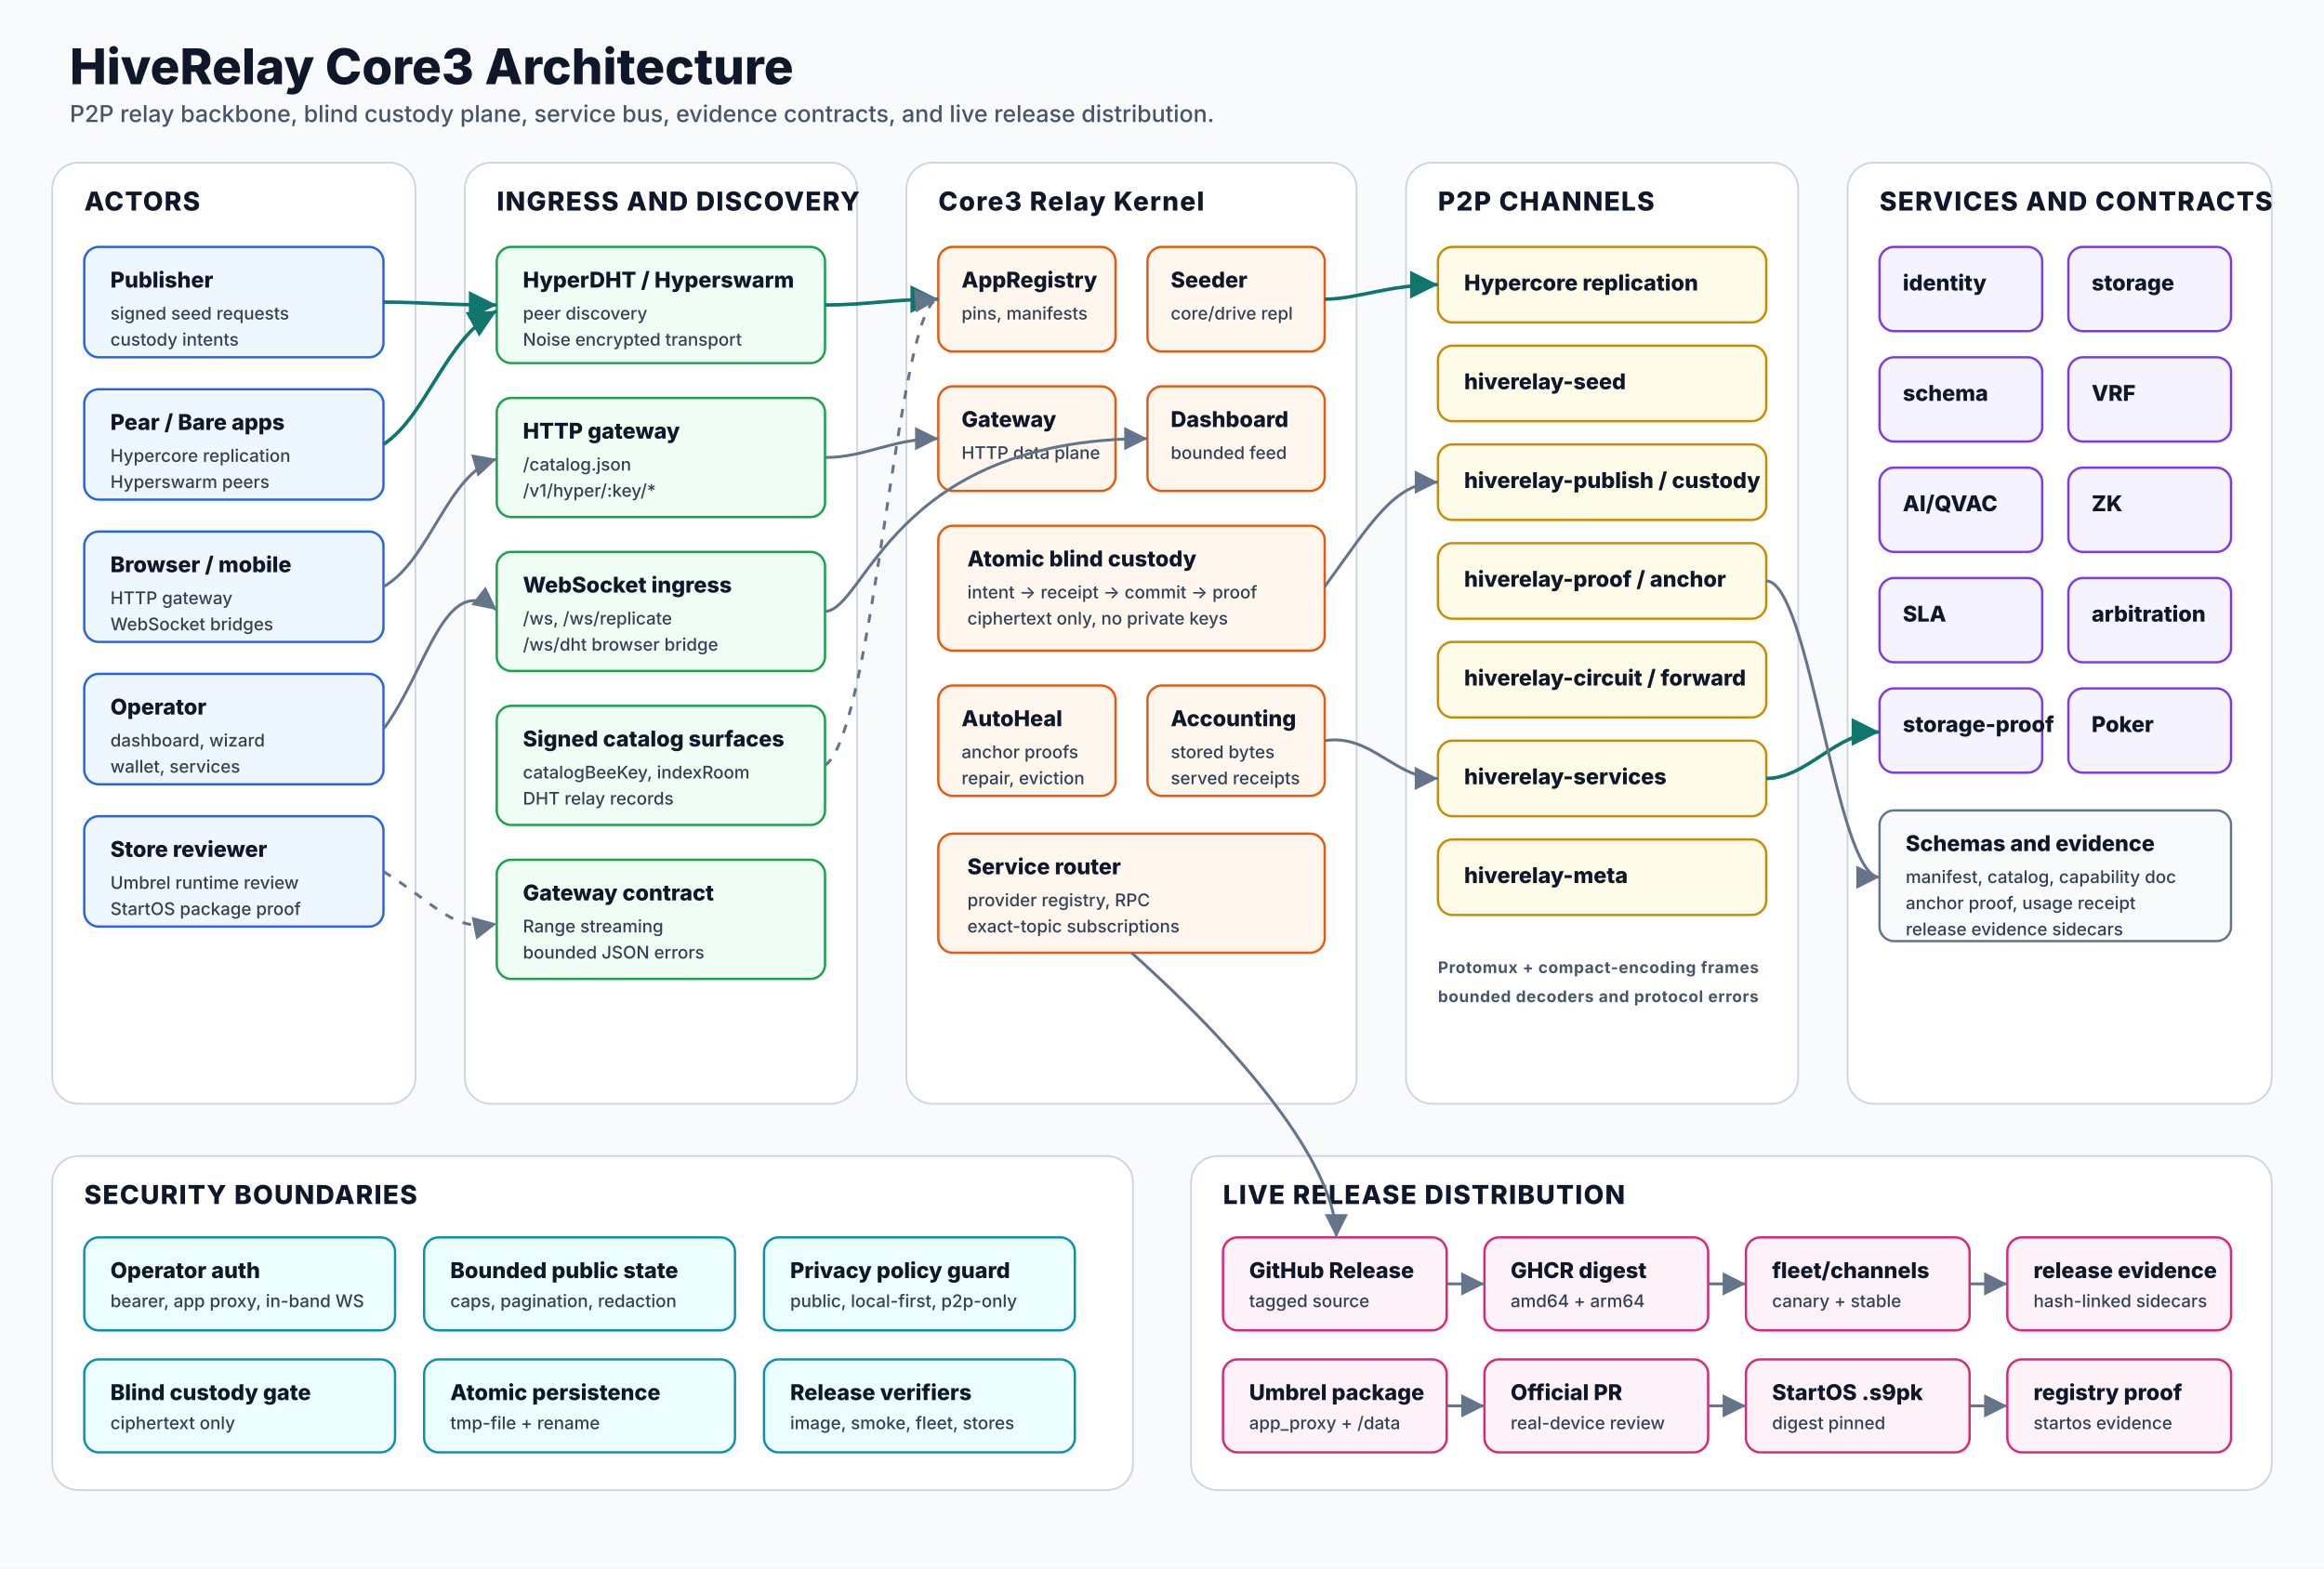
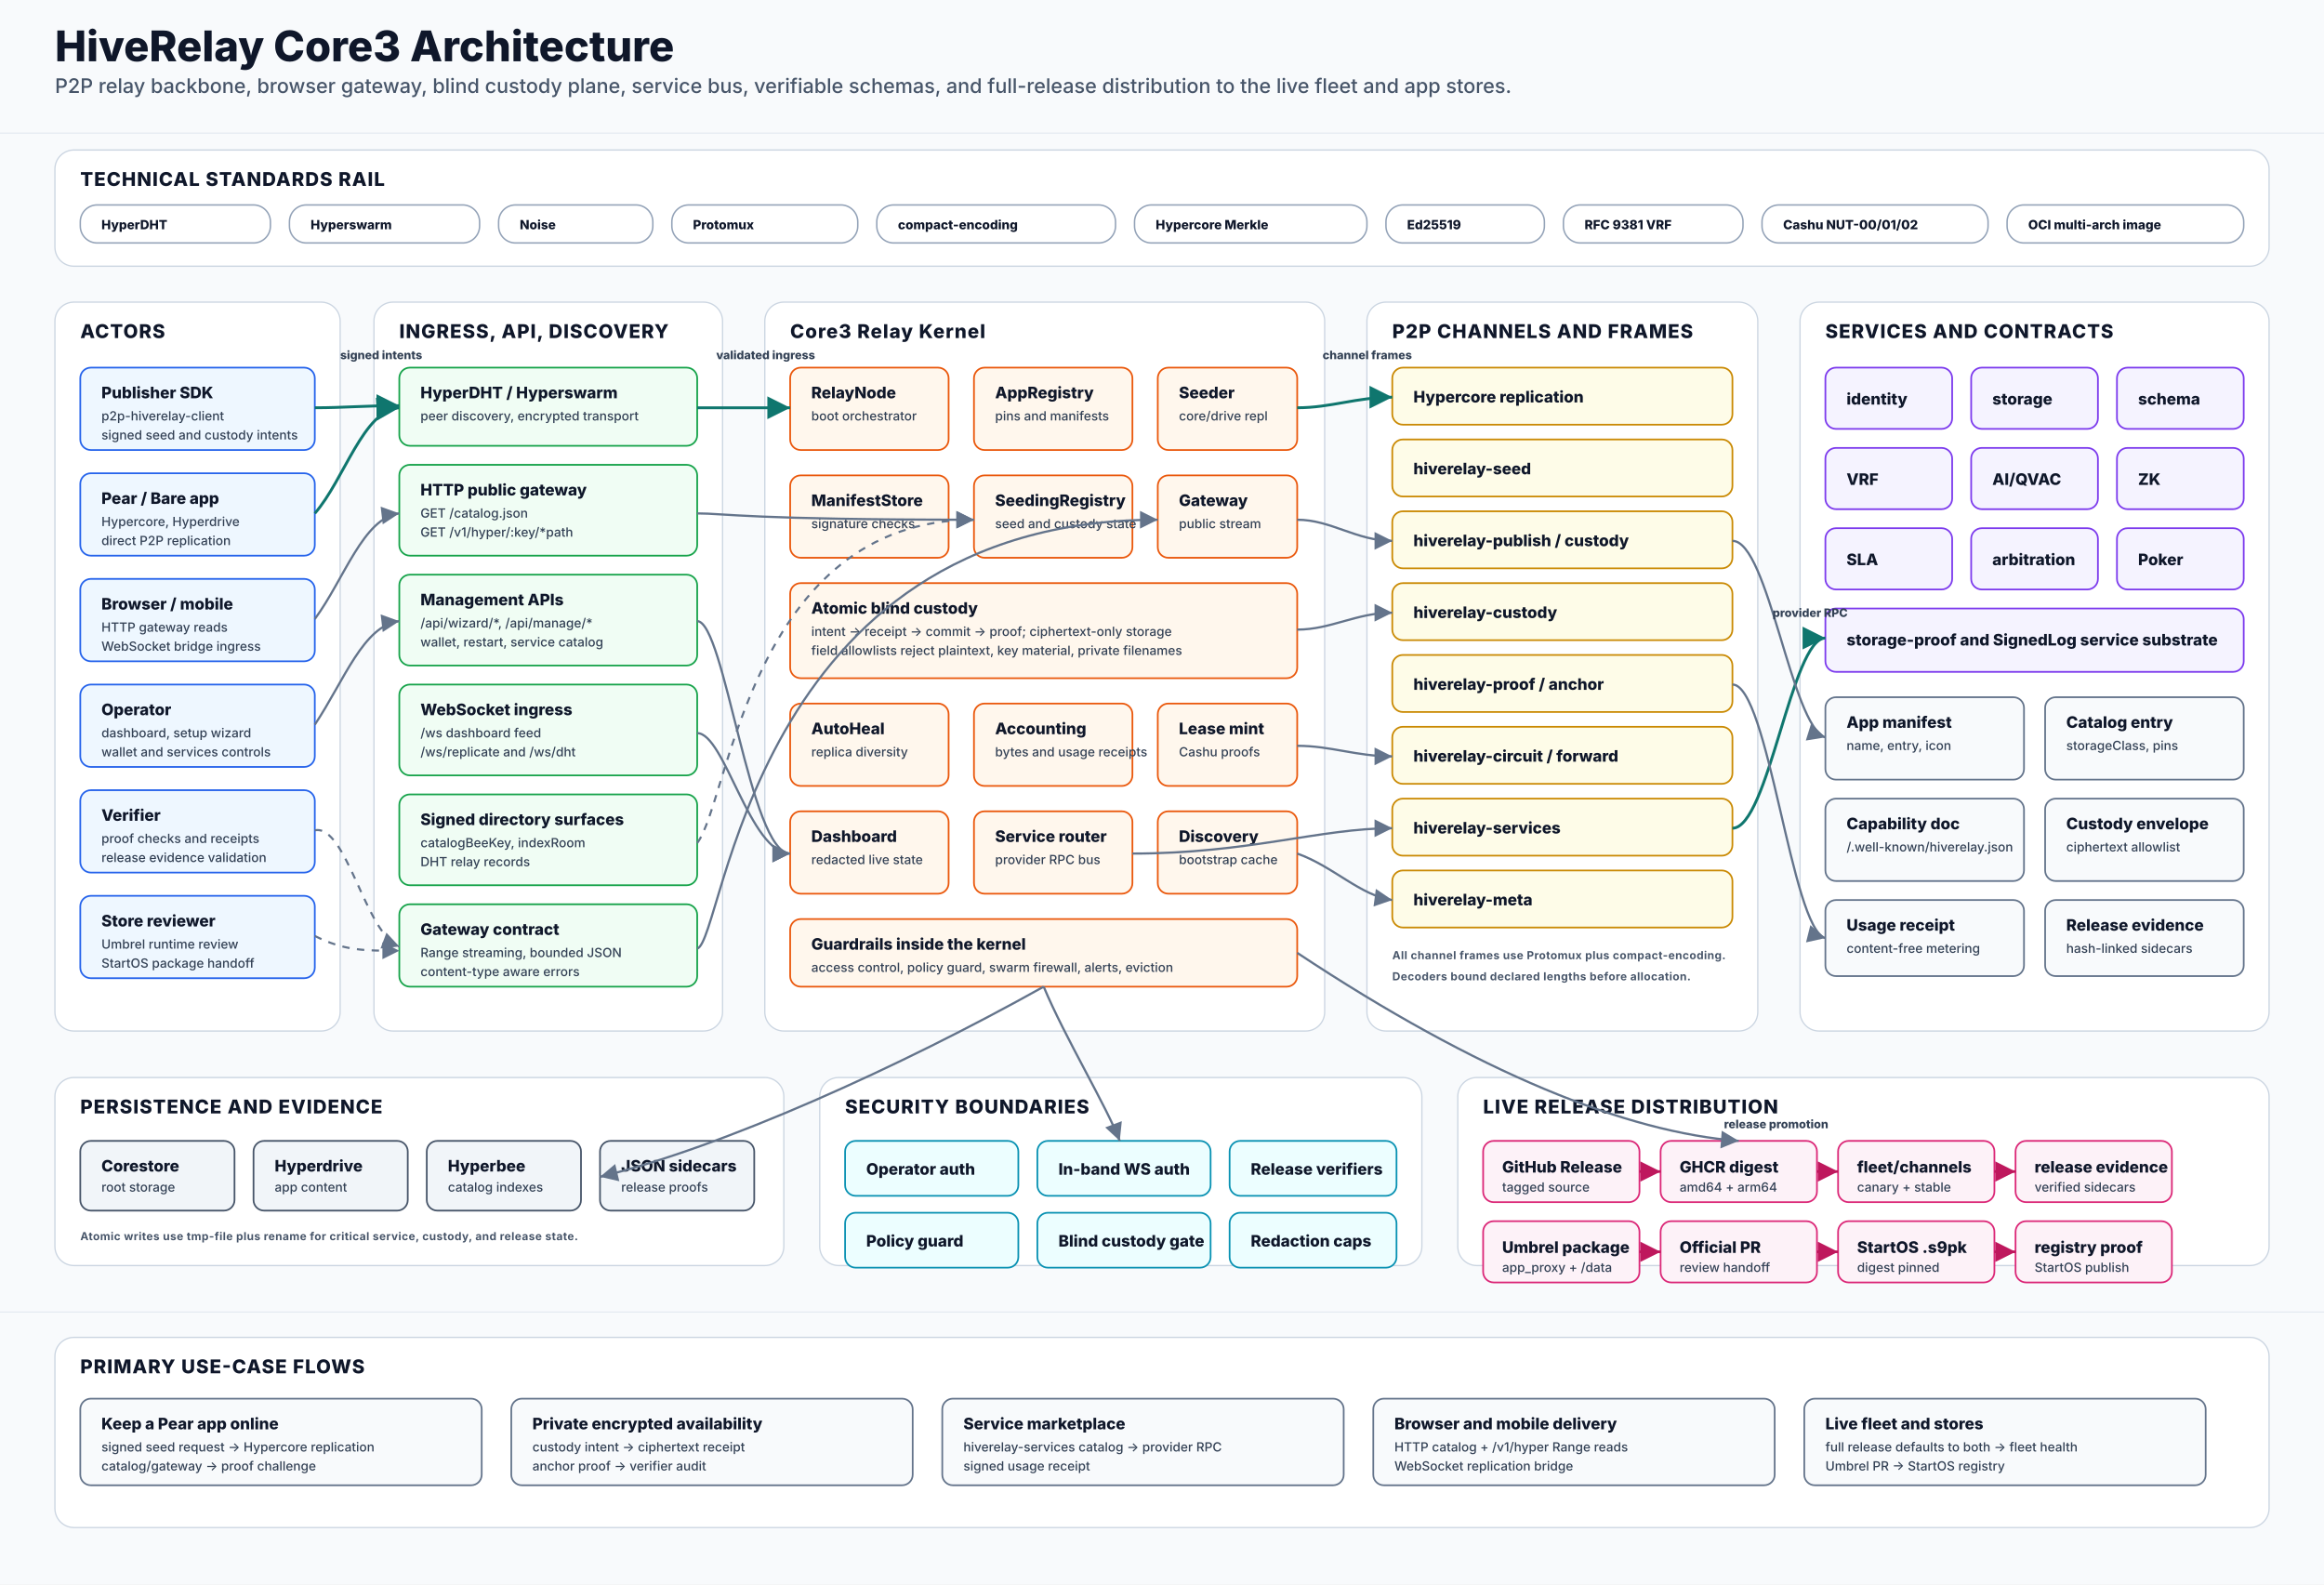
- <svg xmlns="http://www.w3.org/2000/svg" width="1600" height="1080" viewBox="0 0 1600 1080" role="img" aria-labelledby="title desc">
+ <svg xmlns="http://www.w3.org/2000/svg" width="2200" height="1500" viewBox="0 0 2200 1500" role="img" aria-labelledby="title desc">
  <defs>
    <style>
      .bg { fill: #f8fafc; }
-       .title { fill: #0f172a; font: 800 34px Inter, ui-sans-serif, system-ui, sans-serif; }
-       .subtitle { fill: #475569; font: 500 16px Inter, ui-sans-serif, system-ui, sans-serif; }
-       .section-title { fill: #0f172a; font: 800 18px Inter, ui-sans-serif, system-ui, sans-serif; letter-spacing: .8px; }
+       .hairline { stroke: #e2e8f0; stroke-width: 1; }
+       .title { fill: #0f172a; font: 800 40px Inter, ui-sans-serif, system-ui, sans-serif; }
+       .subtitle { fill: #475569; font: 500 19px Inter, ui-sans-serif, system-ui, sans-serif; }
+       .panel-title { fill: #0f172a; font: 800 18px Inter, ui-sans-serif, system-ui, sans-serif; letter-spacing: .9px; }
      .node-title { fill: #0f172a; font: 800 15px Inter, ui-sans-serif, system-ui, sans-serif; }
      .node-text { fill: #334155; font: 500 12px Inter, ui-sans-serif, system-ui, sans-serif; }
-       .tiny { fill: #475569; font: 700 11px Inter, ui-sans-serif, system-ui, sans-serif; letter-spacing: .4px; }
-       .label { fill: #334155; font: 700 12px Inter, ui-sans-serif, system-ui, sans-serif; }
-       .panel { fill: #ffffff; stroke: #cbd5e1; stroke-width: 1.2; }
+       .micro { fill: #475569; font: 700 10.5px Inter, ui-sans-serif, system-ui, sans-serif; letter-spacing: .35px; }
+       .chip-text { fill: #0f172a; font: 800 12px Inter, ui-sans-serif, system-ui, sans-serif; }
+       .edge-label { fill: #334155; font: 800 11px Inter, ui-sans-serif, system-ui, sans-serif; }
+       .panel { fill: #ffffff; stroke: #cbd5e1; stroke-width: 1.2; rx: 18; }
      .actor { fill: #eef7ff; stroke: #2563eb; }
      .ingress { fill: #f0fdf4; stroke: #16a34a; }
      .core { fill: #fff7ed; stroke: #ea580c; }
      .protocol { fill: #fefce8; stroke: #ca8a04; }
      .service { fill: #f5f3ff; stroke: #7c3aed; }
      .contract { fill: #f8fafc; stroke: #64748b; }
      .guard { fill: #ecfeff; stroke: #0891b2; }
+       .storage { fill: #f1f5f9; stroke: #475569; }
      .distro { fill: #fdf2f8; stroke: #db2777; }
+       .spec { fill: #ffffff; stroke: #94a3b8; }
      .node { stroke-width: 1.6; rx: 10; }
-       .wire { fill: none; stroke: #64748b; stroke-width: 2; marker-end: url(#arrow); }
-       .wire-strong { fill: none; stroke: #0f766e; stroke-width: 2.4; marker-end: url(#arrow-strong); }
-       .wire-dotted { fill: none; stroke: #64748b; stroke-width: 2; stroke-dasharray: 6 7; marker-end: url(#arrow); }
-       .guard-line { fill: none; stroke: #0891b2; stroke-width: 2; stroke-dasharray: 5 6; }
+       .chip { stroke-width: 1.4; rx: 16; }
+       .wire { fill: none; stroke: #64748b; stroke-width: 2.1; marker-end: url(#arrow); }
+       .wire-strong { fill: none; stroke: #0f766e; stroke-width: 2.7; marker-end: url(#arrow-strong); }
+       .wire-dashed { fill: none; stroke: #64748b; stroke-width: 2; stroke-dasharray: 7 7; marker-end: url(#arrow); }
+       .wire-pink { fill: none; stroke: #be185d; stroke-width: 2.4; marker-end: url(#arrow-pink); }
    </style>
    <marker id="arrow" markerWidth="12" markerHeight="12" refX="10" refY="6" orient="auto" markerUnits="strokeWidth">
      <path d="M2,2 L10,6 L2,10 Z" fill="#64748b" />
    </marker>
    <marker id="arrow-strong" markerWidth="12" markerHeight="12" refX="10" refY="6" orient="auto" markerUnits="strokeWidth">
      <path d="M2,2 L10,6 L2,10 Z" fill="#0f766e" />
    </marker>
+     <marker id="arrow-pink" markerWidth="12" markerHeight="12" refX="10" refY="6" orient="auto" markerUnits="strokeWidth">
+       <path d="M2,2 L10,6 L2,10 Z" fill="#be185d" />
+     </marker>
  </defs>
-   <rect class="bg" x="0" y="0" width="1600" height="1080" />
-   <text class="title" x="48" y="58">HiveRelay Core3 Architecture</text>
-   <text class="subtitle" x="48" y="84">P2P relay backbone, blind custody plane, service bus, evidence contracts, and live release distribution.</text>
-   <rect class="panel" x="36" y="112" width="250" height="648" rx="18" />
-   <text class="section-title" x="58" y="145">ACTORS</text>
-   <rect class="node actor" x="58" y="170" width="206" height="76" />
-   <text class="node-title" x="76" y="198">Publisher</text>
-   <text class="node-text" x="76" y="220">signed seed requests</text>
-   <text class="node-text" x="76" y="238">custody intents</text>
-   <rect class="node actor" x="58" y="268" width="206" height="76" />
-   <text class="node-title" x="76" y="296">Pear / Bare apps</text>
-   <text class="node-text" x="76" y="318">Hypercore replication</text>
-   <text class="node-text" x="76" y="336">Hyperswarm peers</text>
-   <rect class="node actor" x="58" y="366" width="206" height="76" />
-   <text class="node-title" x="76" y="394">Browser / mobile</text>
-   <text class="node-text" x="76" y="416">HTTP gateway</text>
-   <text class="node-text" x="76" y="434">WebSocket bridges</text>
-   <rect class="node actor" x="58" y="464" width="206" height="76" />
-   <text class="node-title" x="76" y="492">Operator</text>
-   <text class="node-text" x="76" y="514">dashboard, wizard</text>
-   <text class="node-text" x="76" y="532">wallet, services</text>
-   <rect class="node actor" x="58" y="562" width="206" height="76" />
-   <text class="node-title" x="76" y="590">Store reviewer</text>
-   <text class="node-text" x="76" y="612">Umbrel runtime review</text>
-   <text class="node-text" x="76" y="630">StartOS package proof</text>
-   <rect class="panel" x="320" y="112" width="270" height="648" rx="18" />
-   <text class="section-title" x="342" y="145">INGRESS AND DISCOVERY</text>
-   <rect class="node ingress" x="342" y="170" width="226" height="80" />
-   <text class="node-title" x="360" y="198">HyperDHT / Hyperswarm</text>
-   <text class="node-text" x="360" y="220">peer discovery</text>
-   <text class="node-text" x="360" y="238">Noise encrypted transport</text>
-   <rect class="node ingress" x="342" y="274" width="226" height="82" />
-   <text class="node-title" x="360" y="302">HTTP gateway</text>
-   <text class="node-text" x="360" y="324">/catalog.json</text>
-   <text class="node-text" x="360" y="342">/v1/hyper/:key/*</text>
-   <rect class="node ingress" x="342" y="380" width="226" height="82" />
-   <text class="node-title" x="360" y="408">WebSocket ingress</text>
-   <text class="node-text" x="360" y="430">/ws, /ws/replicate</text>
-   <text class="node-text" x="360" y="448">/ws/dht browser bridge</text>
-   <rect class="node ingress" x="342" y="486" width="226" height="82" />
-   <text class="node-title" x="360" y="514">Signed catalog surfaces</text>
-   <text class="node-text" x="360" y="536">catalogBeeKey, indexRoom</text>
-   <text class="node-text" x="360" y="554">DHT relay records</text>
-   <rect class="node ingress" x="342" y="592" width="226" height="82" />
-   <text class="node-title" x="360" y="620">Gateway contract</text>
-   <text class="node-text" x="360" y="642">Range streaming</text>
-   <text class="node-text" x="360" y="660">bounded JSON errors</text>
-   <rect class="panel" x="624" y="112" width="310" height="648" rx="18" />
-   <text class="section-title" x="646" y="145">Core3 Relay Kernel</text>
-   <rect class="node core" x="646" y="170" width="122" height="72" />
-   <text class="node-title" x="662" y="198">AppRegistry</text>
-   <text class="node-text" x="662" y="220">pins, manifests</text>
-   <rect class="node core" x="790" y="170" width="122" height="72" />
-   <text class="node-title" x="806" y="198">Seeder</text>
-   <text class="node-text" x="806" y="220">core/drive repl</text>
-   <rect class="node core" x="646" y="266" width="122" height="72" />
-   <text class="node-title" x="662" y="294">Gateway</text>
-   <text class="node-text" x="662" y="316">HTTP data plane</text>
-   <rect class="node core" x="790" y="266" width="122" height="72" />
-   <text class="node-title" x="806" y="294">Dashboard</text>
-   <text class="node-text" x="806" y="316">bounded feed</text>
-   <rect class="node core" x="646" y="362" width="266" height="86" />
-   <text class="node-title" x="666" y="390">Atomic blind custody</text>
-   <text class="node-text" x="666" y="412">intent -&gt; receipt -&gt; commit -&gt; proof</text>
-   <text class="node-text" x="666" y="430">ciphertext only, no private keys</text>
-   <rect class="node core" x="646" y="472" width="122" height="76" />
-   <text class="node-title" x="662" y="500">AutoHeal</text>
-   <text class="node-text" x="662" y="522">anchor proofs</text>
-   <text class="node-text" x="662" y="540">repair, eviction</text>
-   <rect class="node core" x="790" y="472" width="122" height="76" />
-   <text class="node-title" x="806" y="500">Accounting</text>
-   <text class="node-text" x="806" y="522">stored bytes</text>
-   <text class="node-text" x="806" y="540">served receipts</text>
-   <rect class="node core" x="646" y="574" width="266" height="82" />
-   <text class="node-title" x="666" y="602">Service router</text>
-   <text class="node-text" x="666" y="624">provider registry, RPC</text>
-   <text class="node-text" x="666" y="642">exact-topic subscriptions</text>
-   <rect class="panel" x="968" y="112" width="270" height="648" rx="18" />
-   <text class="section-title" x="990" y="145">P2P CHANNELS</text>
-   <rect class="node protocol" x="990" y="170" width="226" height="52" />
-   <text class="node-title" x="1008" y="200">Hypercore replication</text>
-   <rect class="node protocol" x="990" y="238" width="226" height="52" />
-   <text class="node-title" x="1008" y="268">hiverelay-seed</text>
-   <rect class="node protocol" x="990" y="306" width="226" height="52" />
-   <text class="node-title" x="1008" y="336">hiverelay-publish / custody</text>
-   <rect class="node protocol" x="990" y="374" width="226" height="52" />
-   <text class="node-title" x="1008" y="404">hiverelay-proof / anchor</text>
-   <rect class="node protocol" x="990" y="442" width="226" height="52" />
-   <text class="node-title" x="1008" y="472">hiverelay-circuit / forward</text>
-   <rect class="node protocol" x="990" y="510" width="226" height="52" />
-   <text class="node-title" x="1008" y="540">hiverelay-services</text>
-   <rect class="node protocol" x="990" y="578" width="226" height="52" />
-   <text class="node-title" x="1008" y="608">hiverelay-meta</text>
-   <text class="tiny" x="990" y="670">Protomux + compact-encoding frames</text>
-   <text class="tiny" x="990" y="690">bounded decoders and protocol errors</text>
-   <rect class="panel" x="1272" y="112" width="292" height="648" rx="18" />
-   <text class="section-title" x="1294" y="145">SERVICES AND CONTRACTS</text>
-   <rect class="node service" x="1294" y="170" width="112" height="58" />
-   <text class="node-title" x="1310" y="200">identity</text>
-   <rect class="node service" x="1424" y="170" width="112" height="58" />
-   <text class="node-title" x="1440" y="200">storage</text>
-   <rect class="node service" x="1294" y="246" width="112" height="58" />
-   <text class="node-title" x="1310" y="276">schema</text>
-   <rect class="node service" x="1424" y="246" width="112" height="58" />
-   <text class="node-title" x="1440" y="276">VRF</text>
-   <rect class="node service" x="1294" y="322" width="112" height="58" />
-   <text class="node-title" x="1310" y="352">AI/QVAC</text>
-   <rect class="node service" x="1424" y="322" width="112" height="58" />
-   <text class="node-title" x="1440" y="352">ZK</text>
-   <rect class="node service" x="1294" y="398" width="112" height="58" />
-   <text class="node-title" x="1310" y="428">SLA</text>
-   <rect class="node service" x="1424" y="398" width="112" height="58" />
-   <text class="node-title" x="1440" y="428">arbitration</text>
-   <rect class="node service" x="1294" y="474" width="112" height="58" />
-   <text class="node-title" x="1310" y="504">storage-proof</text>
-   <rect class="node service" x="1424" y="474" width="112" height="58" />
-   <text class="node-title" x="1440" y="504">Poker</text>
-   <rect class="node contract" x="1294" y="558" width="242" height="90" />
-   <text class="node-title" x="1312" y="586">Schemas and evidence</text>
-   <text class="node-text" x="1312" y="608">manifest, catalog, capability doc</text>
-   <text class="node-text" x="1312" y="626">anchor proof, usage receipt</text>
-   <text class="node-text" x="1312" y="644">release evidence sidecars</text>
-   <rect class="panel" x="36" y="796" width="744" height="230" rx="18" />
-   <text class="section-title" x="58" y="829">SECURITY BOUNDARIES</text>
-   <rect class="node guard" x="58" y="852" width="214" height="64" />
-   <text class="node-title" x="76" y="880">Operator auth</text>
-   <text class="node-text" x="76" y="900">bearer, app proxy, in-band WS</text>
-   <rect class="node guard" x="292" y="852" width="214" height="64" />
-   <text class="node-title" x="310" y="880">Bounded public state</text>
-   <text class="node-text" x="310" y="900">caps, pagination, redaction</text>
-   <rect class="node guard" x="526" y="852" width="214" height="64" />
-   <text class="node-title" x="544" y="880">Privacy policy guard</text>
-   <text class="node-text" x="544" y="900">public, local-first, p2p-only</text>
-   <rect class="node guard" x="58" y="936" width="214" height="64" />
-   <text class="node-title" x="76" y="964">Blind custody gate</text>
-   <text class="node-text" x="76" y="984">ciphertext only</text>
-   <rect class="node guard" x="292" y="936" width="214" height="64" />
-   <text class="node-title" x="310" y="964">Atomic persistence</text>
-   <text class="node-text" x="310" y="984">tmp-file + rename</text>
-   <rect class="node guard" x="526" y="936" width="214" height="64" />
-   <text class="node-title" x="544" y="964">Release verifiers</text>
-   <text class="node-text" x="544" y="984">image, smoke, fleet, stores</text>
-   <rect class="panel" x="820" y="796" width="744" height="230" rx="18" />
-   <text class="section-title" x="842" y="829">LIVE RELEASE DISTRIBUTION</text>
-   <rect class="node distro" x="842" y="852" width="154" height="64" />
-   <text class="node-title" x="860" y="880">GitHub Release</text>
-   <text class="node-text" x="860" y="900">tagged source</text>
-   <rect class="node distro" x="1022" y="852" width="154" height="64" />
-   <text class="node-title" x="1040" y="880">GHCR digest</text>
-   <text class="node-text" x="1040" y="900">amd64 + arm64</text>
-   <rect class="node distro" x="1202" y="852" width="154" height="64" />
-   <text class="node-title" x="1220" y="880">fleet/channels</text>
-   <text class="node-text" x="1220" y="900">canary + stable</text>
-   <rect class="node distro" x="1382" y="852" width="154" height="64" />
-   <text class="node-title" x="1400" y="880">release evidence</text>
-   <text class="node-text" x="1400" y="900">hash-linked sidecars</text>
-   <rect class="node distro" x="842" y="936" width="154" height="64" />
-   <text class="node-title" x="860" y="964">Umbrel package</text>
-   <text class="node-text" x="860" y="984">app_proxy + /data</text>
-   <rect class="node distro" x="1022" y="936" width="154" height="64" />
-   <text class="node-title" x="1040" y="964">Official PR</text>
-   <text class="node-text" x="1040" y="984">real-device review</text>
-   <rect class="node distro" x="1202" y="936" width="154" height="64" />
-   <text class="node-title" x="1220" y="964">StartOS .s9pk</text>
-   <text class="node-text" x="1220" y="984">digest pinned</text>
-   <rect class="node distro" x="1382" y="936" width="154" height="64" />
-   <text class="node-title" x="1400" y="964">registry proof</text>
-   <text class="node-text" x="1400" y="984">startos evidence</text>
-   <path class="wire-strong" d="M264 208 C290 208 306 210 342 210" />
-   <path class="wire-strong" d="M264 306 C294 286 306 234 342 214" />
-   <path class="wire" d="M264 404 C296 386 308 326 342 316" />
-   <path class="wire" d="M264 502 C294 462 306 392 342 420" />
-   <path class="wire-dotted" d="M264 600 C302 624 312 642 342 636" />
-   <path class="wire-strong" d="M568 210 C596 210 614 206 646 206" />
-   <path class="wire" d="M568 315 C596 315 614 302 646 302" />
-   <path class="wire" d="M568 421 C596 420 614 302 790 302" />
-   <path class="wire-dotted" d="M568 527 C602 504 618 208 646 206" />
-   <path class="wire-strong" d="M912 206 C934 206 956 196 990 196" />
-   <path class="wire" d="M912 404 C944 360 960 332 990 332" />
-   <path class="wire" d="M912 510 C944 505 960 536 990 536" />
-   <path class="wire-strong" d="M1216 536 C1244 536 1264 504 1294 504" />
-   <path class="wire" d="M1216 400 C1246 400 1264 604 1294 604" />
-   <path class="wire" d="M779 656 C864 732 920 806 920 852" />
-   <path class="wire" d="M996 884 L1022 884" />
-   <path class="wire" d="M1176 884 L1202 884" />
-   <path class="wire" d="M1356 884 L1382 884" />
-   <path class="wire" d="M996 968 L1022 968" />
-   <path class="wire" d="M1176 968 L1202 968" />
-   <path class="wire" d="M1356 968 L1382 968" />
+   <rect class="bg" x="0" y="0" width="2200" height="1500" />
+   <path class="hairline" d="M0 126 H2200 M0 1242 H2200" />
+   <text class="title" x="52" y="58">HiveRelay Core3 Architecture</text>
+   <text class="subtitle" x="52" y="88">P2P relay backbone, browser gateway, blind custody plane, service bus, verifiable schemas, and full-release distribution to the live fleet and app stores.</text>
+   <rect class="panel" x="52" y="142" width="2096" height="110" rx="18" />
+   <text class="panel-title" x="76" y="176">TECHNICAL STANDARDS RAIL</text>
+   <rect class="chip spec" x="76" y="194" width="180" height="36" />
+   <text class="chip-text" x="96" y="217">HyperDHT</text>
+   <rect class="chip spec" x="274" y="194" width="180" height="36" />
+   <text class="chip-text" x="294" y="217">Hyperswarm</text>
+   <rect class="chip spec" x="472" y="194" width="146" height="36" />
+   <text class="chip-text" x="492" y="217">Noise</text>
+   <rect class="chip spec" x="636" y="194" width="176" height="36" />
+   <text class="chip-text" x="656" y="217">Protomux</text>
+   <rect class="chip spec" x="830" y="194" width="226" height="36" />
+   <text class="chip-text" x="850" y="217">compact-encoding</text>
+   <rect class="chip spec" x="1074" y="194" width="220" height="36" />
+   <text class="chip-text" x="1094" y="217">Hypercore Merkle</text>
+   <rect class="chip spec" x="1312" y="194" width="150" height="36" />
+   <text class="chip-text" x="1332" y="217">Ed25519</text>
+   <rect class="chip spec" x="1480" y="194" width="170" height="36" />
+   <text class="chip-text" x="1500" y="217">RFC 9381 VRF</text>
+   <rect class="chip spec" x="1668" y="194" width="214" height="36" />
+   <text class="chip-text" x="1688" y="217">Cashu NUT-00/01/02</text>
+   <rect class="chip spec" x="1900" y="194" width="224" height="36" />
+   <text class="chip-text" x="1920" y="217">OCI multi-arch image</text>
+   <rect class="panel" x="52" y="286" width="270" height="690" rx="18" />
+   <text class="panel-title" x="76" y="320">ACTORS</text>
+   <rect class="node actor" x="76" y="348" width="222" height="78" />
+   <text class="node-title" x="96" y="377">Publisher SDK</text>
+   <text class="node-text" x="96" y="398">p2p-hiverelay-client</text>
+   <text class="node-text" x="96" y="416">signed seed and custody intents</text>
+   <rect class="node actor" x="76" y="448" width="222" height="78" />
+   <text class="node-title" x="96" y="477">Pear / Bare app</text>
+   <text class="node-text" x="96" y="498">Hypercore, Hyperdrive</text>
+   <text class="node-text" x="96" y="516">direct P2P replication</text>
+   <rect class="node actor" x="76" y="548" width="222" height="78" />
+   <text class="node-title" x="96" y="577">Browser / mobile</text>
+   <text class="node-text" x="96" y="598">HTTP gateway reads</text>
+   <text class="node-text" x="96" y="616">WebSocket bridge ingress</text>
+   <rect class="node actor" x="76" y="648" width="222" height="78" />
+   <text class="node-title" x="96" y="677">Operator</text>
+   <text class="node-text" x="96" y="698">dashboard, setup wizard</text>
+   <text class="node-text" x="96" y="716">wallet and services controls</text>
+   <rect class="node actor" x="76" y="748" width="222" height="78" />
+   <text class="node-title" x="96" y="777">Verifier</text>
+   <text class="node-text" x="96" y="798">proof checks and receipts</text>
+   <text class="node-text" x="96" y="816">release evidence validation</text>
+   <rect class="node actor" x="76" y="848" width="222" height="78" />
+   <text class="node-title" x="96" y="877">Store reviewer</text>
+   <text class="node-text" x="96" y="898">Umbrel runtime review</text>
+   <text class="node-text" x="96" y="916">StartOS package handoff</text>
+   <rect class="panel" x="354" y="286" width="330" height="690" rx="18" />
+   <text class="panel-title" x="378" y="320">INGRESS, API, DISCOVERY</text>
+   <rect class="node ingress" x="378" y="348" width="282" height="74" />
+   <text class="node-title" x="398" y="377">HyperDHT / Hyperswarm</text>
+   <text class="node-text" x="398" y="398">peer discovery, encrypted transport</text>
+   <rect class="node ingress" x="378" y="440" width="282" height="86" />
+   <text class="node-title" x="398" y="469">HTTP public gateway</text>
+   <text class="node-text" x="398" y="490">GET /catalog.json</text>
+   <text class="node-text" x="398" y="508">GET /v1/hyper/:key/*path</text>
+   <rect class="node ingress" x="378" y="544" width="282" height="86" />
+   <text class="node-title" x="398" y="573">Management APIs</text>
+   <text class="node-text" x="398" y="594">/api/wizard/*, /api/manage/*</text>
+   <text class="node-text" x="398" y="612">wallet, restart, service catalog</text>
+   <rect class="node ingress" x="378" y="648" width="282" height="86" />
+   <text class="node-title" x="398" y="677">WebSocket ingress</text>
+   <text class="node-text" x="398" y="698">/ws dashboard feed</text>
+   <text class="node-text" x="398" y="716">/ws/replicate and /ws/dht</text>
+   <rect class="node ingress" x="378" y="752" width="282" height="86" />
+   <text class="node-title" x="398" y="781">Signed directory surfaces</text>
+   <text class="node-text" x="398" y="802">catalogBeeKey, indexRoom</text>
+   <text class="node-text" x="398" y="820">DHT relay records</text>
+   <rect class="node ingress" x="378" y="856" width="282" height="78" />
+   <text class="node-title" x="398" y="885">Gateway contract</text>
+   <text class="node-text" x="398" y="906">Range streaming, bounded JSON</text>
+   <text class="node-text" x="398" y="924">content-type aware errors</text>
+   <rect class="panel" x="724" y="286" width="530" height="690" rx="18" />
+   <text class="panel-title" x="748" y="320">Core3 Relay Kernel</text>
+   <rect class="node core" x="748" y="348" width="150" height="78" />
+   <text class="node-title" x="768" y="377">RelayNode</text>
+   <text class="node-text" x="768" y="398">boot orchestrator</text>
+   <rect class="node core" x="922" y="348" width="150" height="78" />
+   <text class="node-title" x="942" y="377">AppRegistry</text>
+   <text class="node-text" x="942" y="398">pins and manifests</text>
+   <rect class="node core" x="1096" y="348" width="132" height="78" />
+   <text class="node-title" x="1116" y="377">Seeder</text>
+   <text class="node-text" x="1116" y="398">core/drive repl</text>
+   <rect class="node core" x="748" y="450" width="150" height="78" />
+   <text class="node-title" x="768" y="479">ManifestStore</text>
+   <text class="node-text" x="768" y="500">signature checks</text>
+   <rect class="node core" x="922" y="450" width="150" height="78" />
+   <text class="node-title" x="942" y="479">SeedingRegistry</text>
+   <text class="node-text" x="942" y="500">seed and custody state</text>
+   <rect class="node core" x="1096" y="450" width="132" height="78" />
+   <text class="node-title" x="1116" y="479">Gateway</text>
+   <text class="node-text" x="1116" y="500">public stream</text>
+   <rect class="node core" x="748" y="552" width="480" height="90" />
+   <text class="node-title" x="768" y="581">Atomic blind custody</text>
+   <text class="node-text" x="768" y="602">intent -&gt; receipt -&gt; commit -&gt; proof; ciphertext-only storage</text>
+   <text class="node-text" x="768" y="620">field allowlists reject plaintext, key material, private filenames</text>
+   <rect class="node core" x="748" y="666" width="150" height="78" />
+   <text class="node-title" x="768" y="695">AutoHeal</text>
+   <text class="node-text" x="768" y="716">replica diversity</text>
+   <rect class="node core" x="922" y="666" width="150" height="78" />
+   <text class="node-title" x="942" y="695">Accounting</text>
+   <text class="node-text" x="942" y="716">bytes and usage receipts</text>
+   <rect class="node core" x="1096" y="666" width="132" height="78" />
+   <text class="node-title" x="1116" y="695">Lease mint</text>
+   <text class="node-text" x="1116" y="716">Cashu proofs</text>
+   <rect class="node core" x="748" y="768" width="150" height="78" />
+   <text class="node-title" x="768" y="797">Dashboard</text>
+   <text class="node-text" x="768" y="818">redacted live state</text>
+   <rect class="node core" x="922" y="768" width="150" height="78" />
+   <text class="node-title" x="942" y="797">Service router</text>
+   <text class="node-text" x="942" y="818">provider RPC bus</text>
+   <rect class="node core" x="1096" y="768" width="132" height="78" />
+   <text class="node-title" x="1116" y="797">Discovery</text>
+   <text class="node-text" x="1116" y="818">bootstrap cache</text>
+   <rect class="node core" x="748" y="870" width="480" height="64" />
+   <text class="node-title" x="768" y="899">Guardrails inside the kernel</text>
+   <text class="node-text" x="768" y="920">access control, policy guard, swarm firewall, alerts, eviction</text>
+   <rect class="panel" x="1294" y="286" width="370" height="690" rx="18" />
+   <text class="panel-title" x="1318" y="320">P2P CHANNELS AND FRAMES</text>
+   <rect class="node protocol" x="1318" y="348" width="322" height="54" />
+   <text class="node-title" x="1338" y="381">Hypercore replication</text>
+   <rect class="node protocol" x="1318" y="416" width="322" height="54" />
+   <text class="node-title" x="1338" y="449">hiverelay-seed</text>
+   <rect class="node protocol" x="1318" y="484" width="322" height="54" />
+   <text class="node-title" x="1338" y="517">hiverelay-publish / custody</text>
+   <rect class="node protocol" x="1318" y="552" width="322" height="54" />
+   <text class="node-title" x="1338" y="585">hiverelay-custody</text>
+   <rect class="node protocol" x="1318" y="620" width="322" height="54" />
+   <text class="node-title" x="1338" y="653">hiverelay-proof / anchor</text>
+   <rect class="node protocol" x="1318" y="688" width="322" height="54" />
+   <text class="node-title" x="1338" y="721">hiverelay-circuit / forward</text>
+   <rect class="node protocol" x="1318" y="756" width="322" height="54" />
+   <text class="node-title" x="1338" y="789">hiverelay-services</text>
+   <rect class="node protocol" x="1318" y="824" width="322" height="54" />
+   <text class="node-title" x="1338" y="857">hiverelay-meta</text>
+   <text class="micro" x="1318" y="908">All channel frames use Protomux plus compact-encoding.</text>
+   <text class="micro" x="1318" y="928">Decoders bound declared lengths before allocation.</text>
+   <rect class="panel" x="1704" y="286" width="444" height="690" rx="18" />
+   <text class="panel-title" x="1728" y="320">SERVICES AND CONTRACTS</text>
+   <rect class="node service" x="1728" y="348" width="120" height="58" />
+   <text class="node-title" x="1748" y="383">identity</text>
+   <rect class="node service" x="1866" y="348" width="120" height="58" />
+   <text class="node-title" x="1886" y="383">storage</text>
+   <rect class="node service" x="2004" y="348" width="120" height="58" />
+   <text class="node-title" x="2024" y="383">schema</text>
+   <rect class="node service" x="1728" y="424" width="120" height="58" />
+   <text class="node-title" x="1748" y="459">VRF</text>
+   <rect class="node service" x="1866" y="424" width="120" height="58" />
+   <text class="node-title" x="1886" y="459">AI/QVAC</text>
+   <rect class="node service" x="2004" y="424" width="120" height="58" />
+   <text class="node-title" x="2024" y="459">ZK</text>
+   <rect class="node service" x="1728" y="500" width="120" height="58" />
+   <text class="node-title" x="1748" y="535">SLA</text>
+   <rect class="node service" x="1866" y="500" width="120" height="58" />
+   <text class="node-title" x="1886" y="535">arbitration</text>
+   <rect class="node service" x="2004" y="500" width="120" height="58" />
+   <text class="node-title" x="2024" y="535">Poker</text>
+   <rect class="node service" x="1728" y="576" width="396" height="60" />
+   <text class="node-title" x="1748" y="611">storage-proof and SignedLog service substrate</text>
+   <rect class="node contract" x="1728" y="660" width="188" height="78" />
+   <text class="node-title" x="1748" y="689">App manifest</text>
+   <text class="node-text" x="1748" y="710">name, entry, icon</text>
+   <rect class="node contract" x="1936" y="660" width="188" height="78" />
+   <text class="node-title" x="1956" y="689">Catalog entry</text>
+   <text class="node-text" x="1956" y="710">storageClass, pins</text>
+   <rect class="node contract" x="1728" y="756" width="188" height="78" />
+   <text class="node-title" x="1748" y="785">Capability doc</text>
+   <text class="node-text" x="1748" y="806">/.well-known/hiverelay.json</text>
+   <rect class="node contract" x="1936" y="756" width="188" height="78" />
+   <text class="node-title" x="1956" y="785">Custody envelope</text>
+   <text class="node-text" x="1956" y="806">ciphertext allowlist</text>
+   <rect class="node contract" x="1728" y="852" width="188" height="72" />
+   <text class="node-title" x="1748" y="881">Usage receipt</text>
+   <text class="node-text" x="1748" y="902">content-free metering</text>
+   <rect class="node contract" x="1936" y="852" width="188" height="72" />
+   <text class="node-title" x="1956" y="881">Release evidence</text>
+   <text class="node-text" x="1956" y="902">hash-linked sidecars</text>
+   <rect class="panel" x="52" y="1020" width="690" height="178" rx="18" />
+   <text class="panel-title" x="76" y="1054">PERSISTENCE AND EVIDENCE</text>
+   <rect class="node storage" x="76" y="1080" width="146" height="66" />
+   <text class="node-title" x="96" y="1109">Corestore</text>
+   <text class="node-text" x="96" y="1128">root storage</text>
+   <rect class="node storage" x="240" y="1080" width="146" height="66" />
+   <text class="node-title" x="260" y="1109">Hyperdrive</text>
+   <text class="node-text" x="260" y="1128">app content</text>
+   <rect class="node storage" x="404" y="1080" width="146" height="66" />
+   <text class="node-title" x="424" y="1109">Hyperbee</text>
+   <text class="node-text" x="424" y="1128">catalog indexes</text>
+   <rect class="node storage" x="568" y="1080" width="146" height="66" />
+   <text class="node-title" x="588" y="1109">JSON sidecars</text>
+   <text class="node-text" x="588" y="1128">release proofs</text>
+   <text class="micro" x="76" y="1174">Atomic writes use tmp-file plus rename for critical service, custody, and release state.</text>
+   <rect class="panel" x="776" y="1020" width="570" height="178" rx="18" />
+   <text class="panel-title" x="800" y="1054">SECURITY BOUNDARIES</text>
+   <rect class="node guard" x="800" y="1080" width="164" height="52" />
+   <text class="node-title" x="820" y="1112">Operator auth</text>
+   <rect class="node guard" x="982" y="1080" width="164" height="52" />
+   <text class="node-title" x="1002" y="1112">In-band WS auth</text>
+   <rect class="node guard" x="1164" y="1080" width="158" height="52" />
+   <text class="node-title" x="1184" y="1112">Release verifiers</text>
+   <rect class="node guard" x="800" y="1148" width="164" height="52" />
+   <text class="node-title" x="820" y="1180">Policy guard</text>
+   <rect class="node guard" x="982" y="1148" width="164" height="52" />
+   <text class="node-title" x="1002" y="1180">Blind custody gate</text>
+   <rect class="node guard" x="1164" y="1148" width="158" height="52" />
+   <text class="node-title" x="1184" y="1180">Redaction caps</text>
+   <rect class="panel" x="1380" y="1020" width="768" height="178" rx="18" />
+   <text class="panel-title" x="1404" y="1054">LIVE RELEASE DISTRIBUTION</text>
+   <rect class="node distro" x="1404" y="1080" width="148" height="58" />
+   <text class="node-title" x="1422" y="1110">GitHub Release</text>
+   <text class="node-text" x="1422" y="1128">tagged source</text>
+   <rect class="node distro" x="1572" y="1080" width="148" height="58" />
+   <text class="node-title" x="1590" y="1110">GHCR digest</text>
+   <text class="node-text" x="1590" y="1128">amd64 + arm64</text>
+   <rect class="node distro" x="1740" y="1080" width="148" height="58" />
+   <text class="node-title" x="1758" y="1110">fleet/channels</text>
+   <text class="node-text" x="1758" y="1128">canary + stable</text>
+   <rect class="node distro" x="1908" y="1080" width="148" height="58" />
+   <text class="node-title" x="1926" y="1110">release evidence</text>
+   <text class="node-text" x="1926" y="1128">verified sidecars</text>
+   <rect class="node distro" x="1404" y="1156" width="148" height="58" />
+   <text class="node-title" x="1422" y="1186">Umbrel package</text>
+   <text class="node-text" x="1422" y="1204">app_proxy + /data</text>
+   <rect class="node distro" x="1572" y="1156" width="148" height="58" />
+   <text class="node-title" x="1590" y="1186">Official PR</text>
+   <text class="node-text" x="1590" y="1204">review handoff</text>
+   <rect class="node distro" x="1740" y="1156" width="148" height="58" />
+   <text class="node-title" x="1758" y="1186">StartOS .s9pk</text>
+   <text class="node-text" x="1758" y="1204">digest pinned</text>
+   <rect class="node distro" x="1908" y="1156" width="148" height="58" />
+   <text class="node-title" x="1926" y="1186">registry proof</text>
+   <text class="node-text" x="1926" y="1204">StartOS publish</text>
+   <rect class="panel" x="52" y="1266" width="2096" height="180" rx="18" />
+   <text class="panel-title" x="76" y="1300">PRIMARY USE-CASE FLOWS</text>
+   <rect class="node contract" x="76" y="1324" width="380" height="82" />
+   <text class="node-title" x="96" y="1353">Keep a Pear app online</text>
+   <text class="node-text" x="96" y="1374">
+     <tspan x="96" y="1374">signed seed request -&gt; Hypercore replication</tspan>
+     <tspan x="96" y="1392">catalog/gateway -&gt; proof challenge</tspan>
+   </text>
+   <rect class="node contract" x="484" y="1324" width="380" height="82" />
+   <text class="node-title" x="504" y="1353">Private encrypted availability</text>
+   <text class="node-text" x="504" y="1374">
+     <tspan x="504" y="1374">custody intent -&gt; ciphertext receipt</tspan>
+     <tspan x="504" y="1392">anchor proof -&gt; verifier audit</tspan>
+   </text>
+   <rect class="node contract" x="892" y="1324" width="380" height="82" />
+   <text class="node-title" x="912" y="1353">Service marketplace</text>
+   <text class="node-text" x="912" y="1374">
+     <tspan x="912" y="1374">hiverelay-services catalog -&gt; provider RPC</tspan>
+     <tspan x="912" y="1392">signed usage receipt</tspan>
+   </text>
+   <rect class="node contract" x="1300" y="1324" width="380" height="82" />
+   <text class="node-title" x="1320" y="1353">Browser and mobile delivery</text>
+   <text class="node-text" x="1320" y="1374">
+     <tspan x="1320" y="1374">HTTP catalog + /v1/hyper Range reads</tspan>
+     <tspan x="1320" y="1392">WebSocket replication bridge</tspan>
+   </text>
+   <rect class="node contract" x="1708" y="1324" width="380" height="82" />
+   <text class="node-title" x="1728" y="1353">Live fleet and stores</text>
+   <text class="node-text" x="1728" y="1374">
+     <tspan x="1728" y="1374">full release defaults to both -&gt; fleet health</tspan>
+     <tspan x="1728" y="1392">Umbrel PR -&gt; StartOS registry</tspan>
+   </text>
+   <path class="wire-strong" d="M298 386 C326 386 344 384 378 384" />
+   <path class="wire-strong" d="M298 486 C326 454 344 388 378 386" />
+   <path class="wire" d="M298 586 C326 548 344 490 378 486" />
+   <path class="wire" d="M298 686 C326 644 344 592 378 588" />
+   <path class="wire-dashed" d="M298 786 C328 780 346 884 378 896" />
+   <path class="wire-dashed" d="M298 886 C326 900 344 900 378 900" />
+   <path class="wire-strong" d="M660 386 C686 386 710 386 748 386" />
+   <path class="wire" d="M660 486 C686 486 710 492 922 492" />
+   <path class="wire" d="M660 588 C686 588 710 808 748 808" />
+   <path class="wire" d="M660 694 C686 694 710 808 748 808" />
+   <path class="wire-dashed" d="M660 798 C690 760 710 492 922 492" />
+   <path class="wire" d="M660 898 C686 890 710 492 1096 492" />
+   <path class="wire-strong" d="M1228 386 C1260 386 1284 376 1318 376" />
+   <path class="wire" d="M1228 492 C1260 492 1284 512 1318 512" />
+   <path class="wire" d="M1228 596 C1260 596 1284 580 1318 580" />
+   <path class="wire" d="M1228 706 C1260 706 1284 716 1318 716" />
+   <path class="wire" d="M1072 808 C1182 808 1250 784 1318 784" />
+   <path class="wire" d="M1228 808 C1262 820 1288 848 1318 852" />
+   <path class="wire-strong" d="M1640 784 C1674 784 1696 604 1728 604" />
+   <path class="wire" d="M1640 512 C1674 512 1696 688 1728 698" />
+   <path class="wire" d="M1640 648 C1674 648 1696 880 1728 888" />
+   <path class="wire" d="M1228 902 C1400 1016 1540 1072 1646 1080" />
+   <path class="wire" d="M988 934 C852 1010 684 1086 568 1114" />
+   <path class="wire" d="M988 934 C1008 982 1048 1048 1060 1080" />
+   <path class="wire-pink" d="M1552 1109 L1572 1109" />
+   <path class="wire-pink" d="M1720 1109 L1740 1109" />
+   <path class="wire-pink" d="M1888 1109 L1908 1109" />
+   <path class="wire-pink" d="M1552 1185 L1572 1185" />
+   <path class="wire-pink" d="M1720 1185 L1740 1185" />
+   <path class="wire-pink" d="M1888 1185 L1908 1185" />
+   <text class="edge-label" x="322" y="340">signed intents</text>
+   <text class="edge-label" x="678" y="340">validated ingress</text>
+   <text class="edge-label" x="1252" y="340">channel frames</text>
+   <text class="edge-label" x="1678" y="584">provider RPC</text>
+   <text class="edge-label" x="1632" y="1068">release promotion</text>
</svg>
